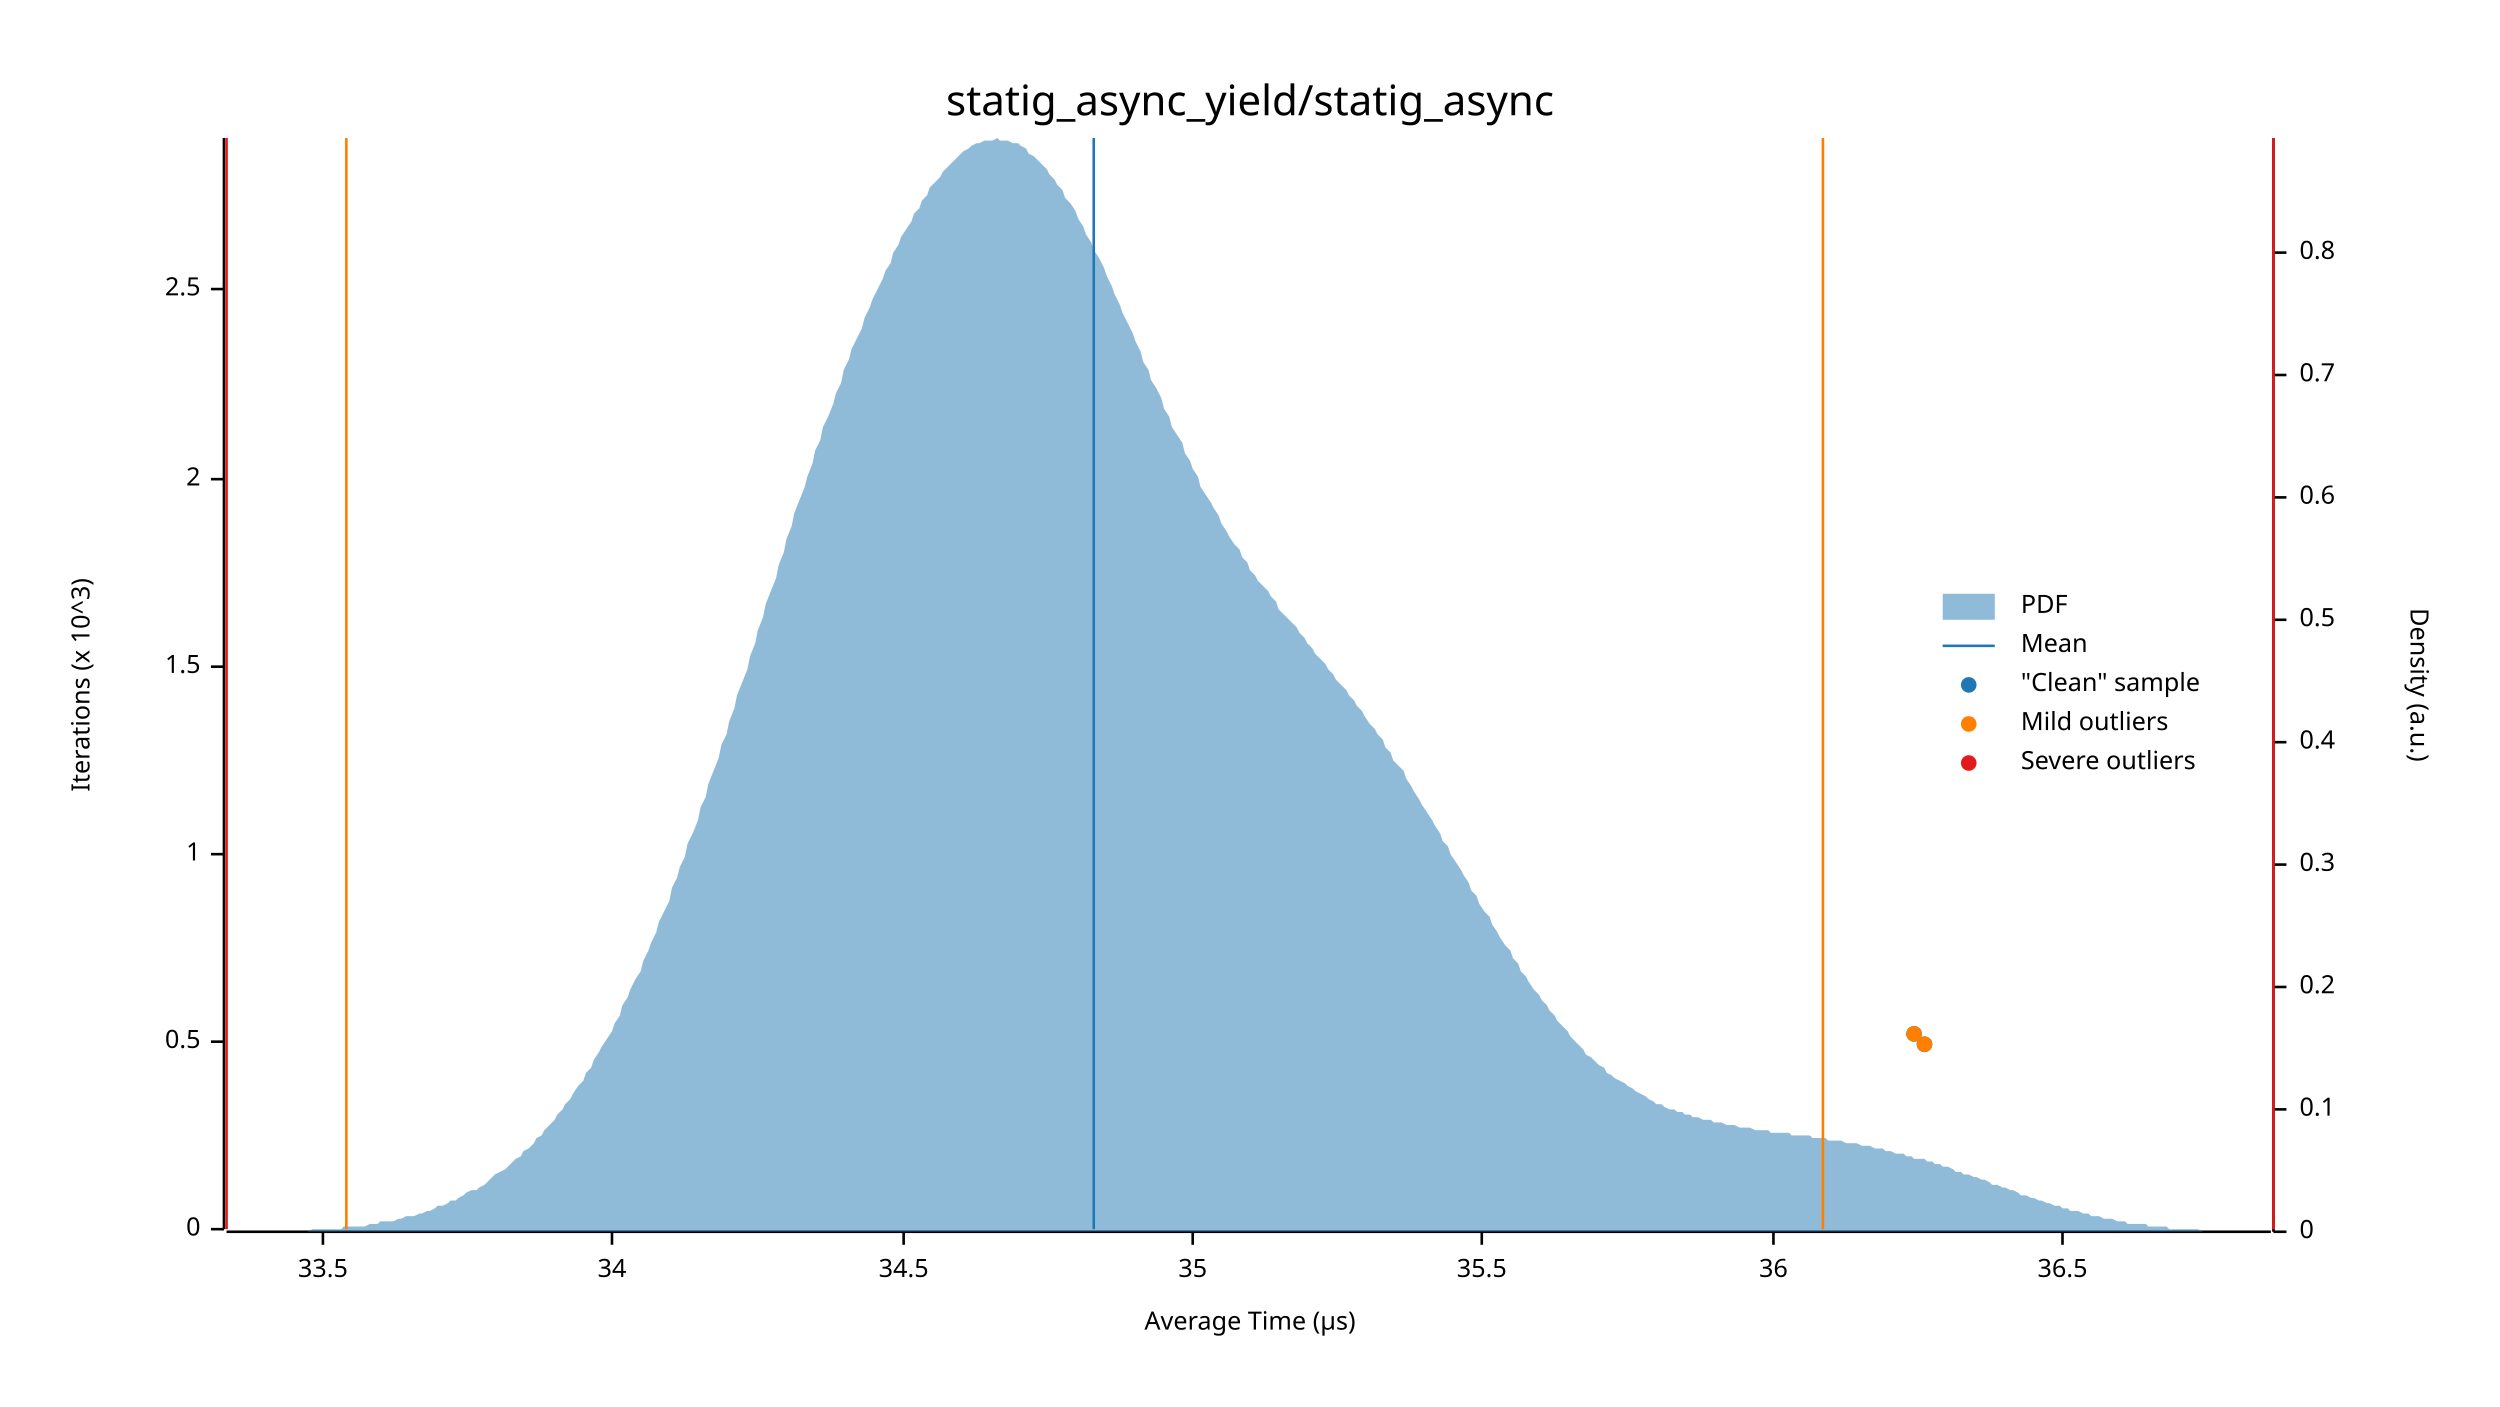
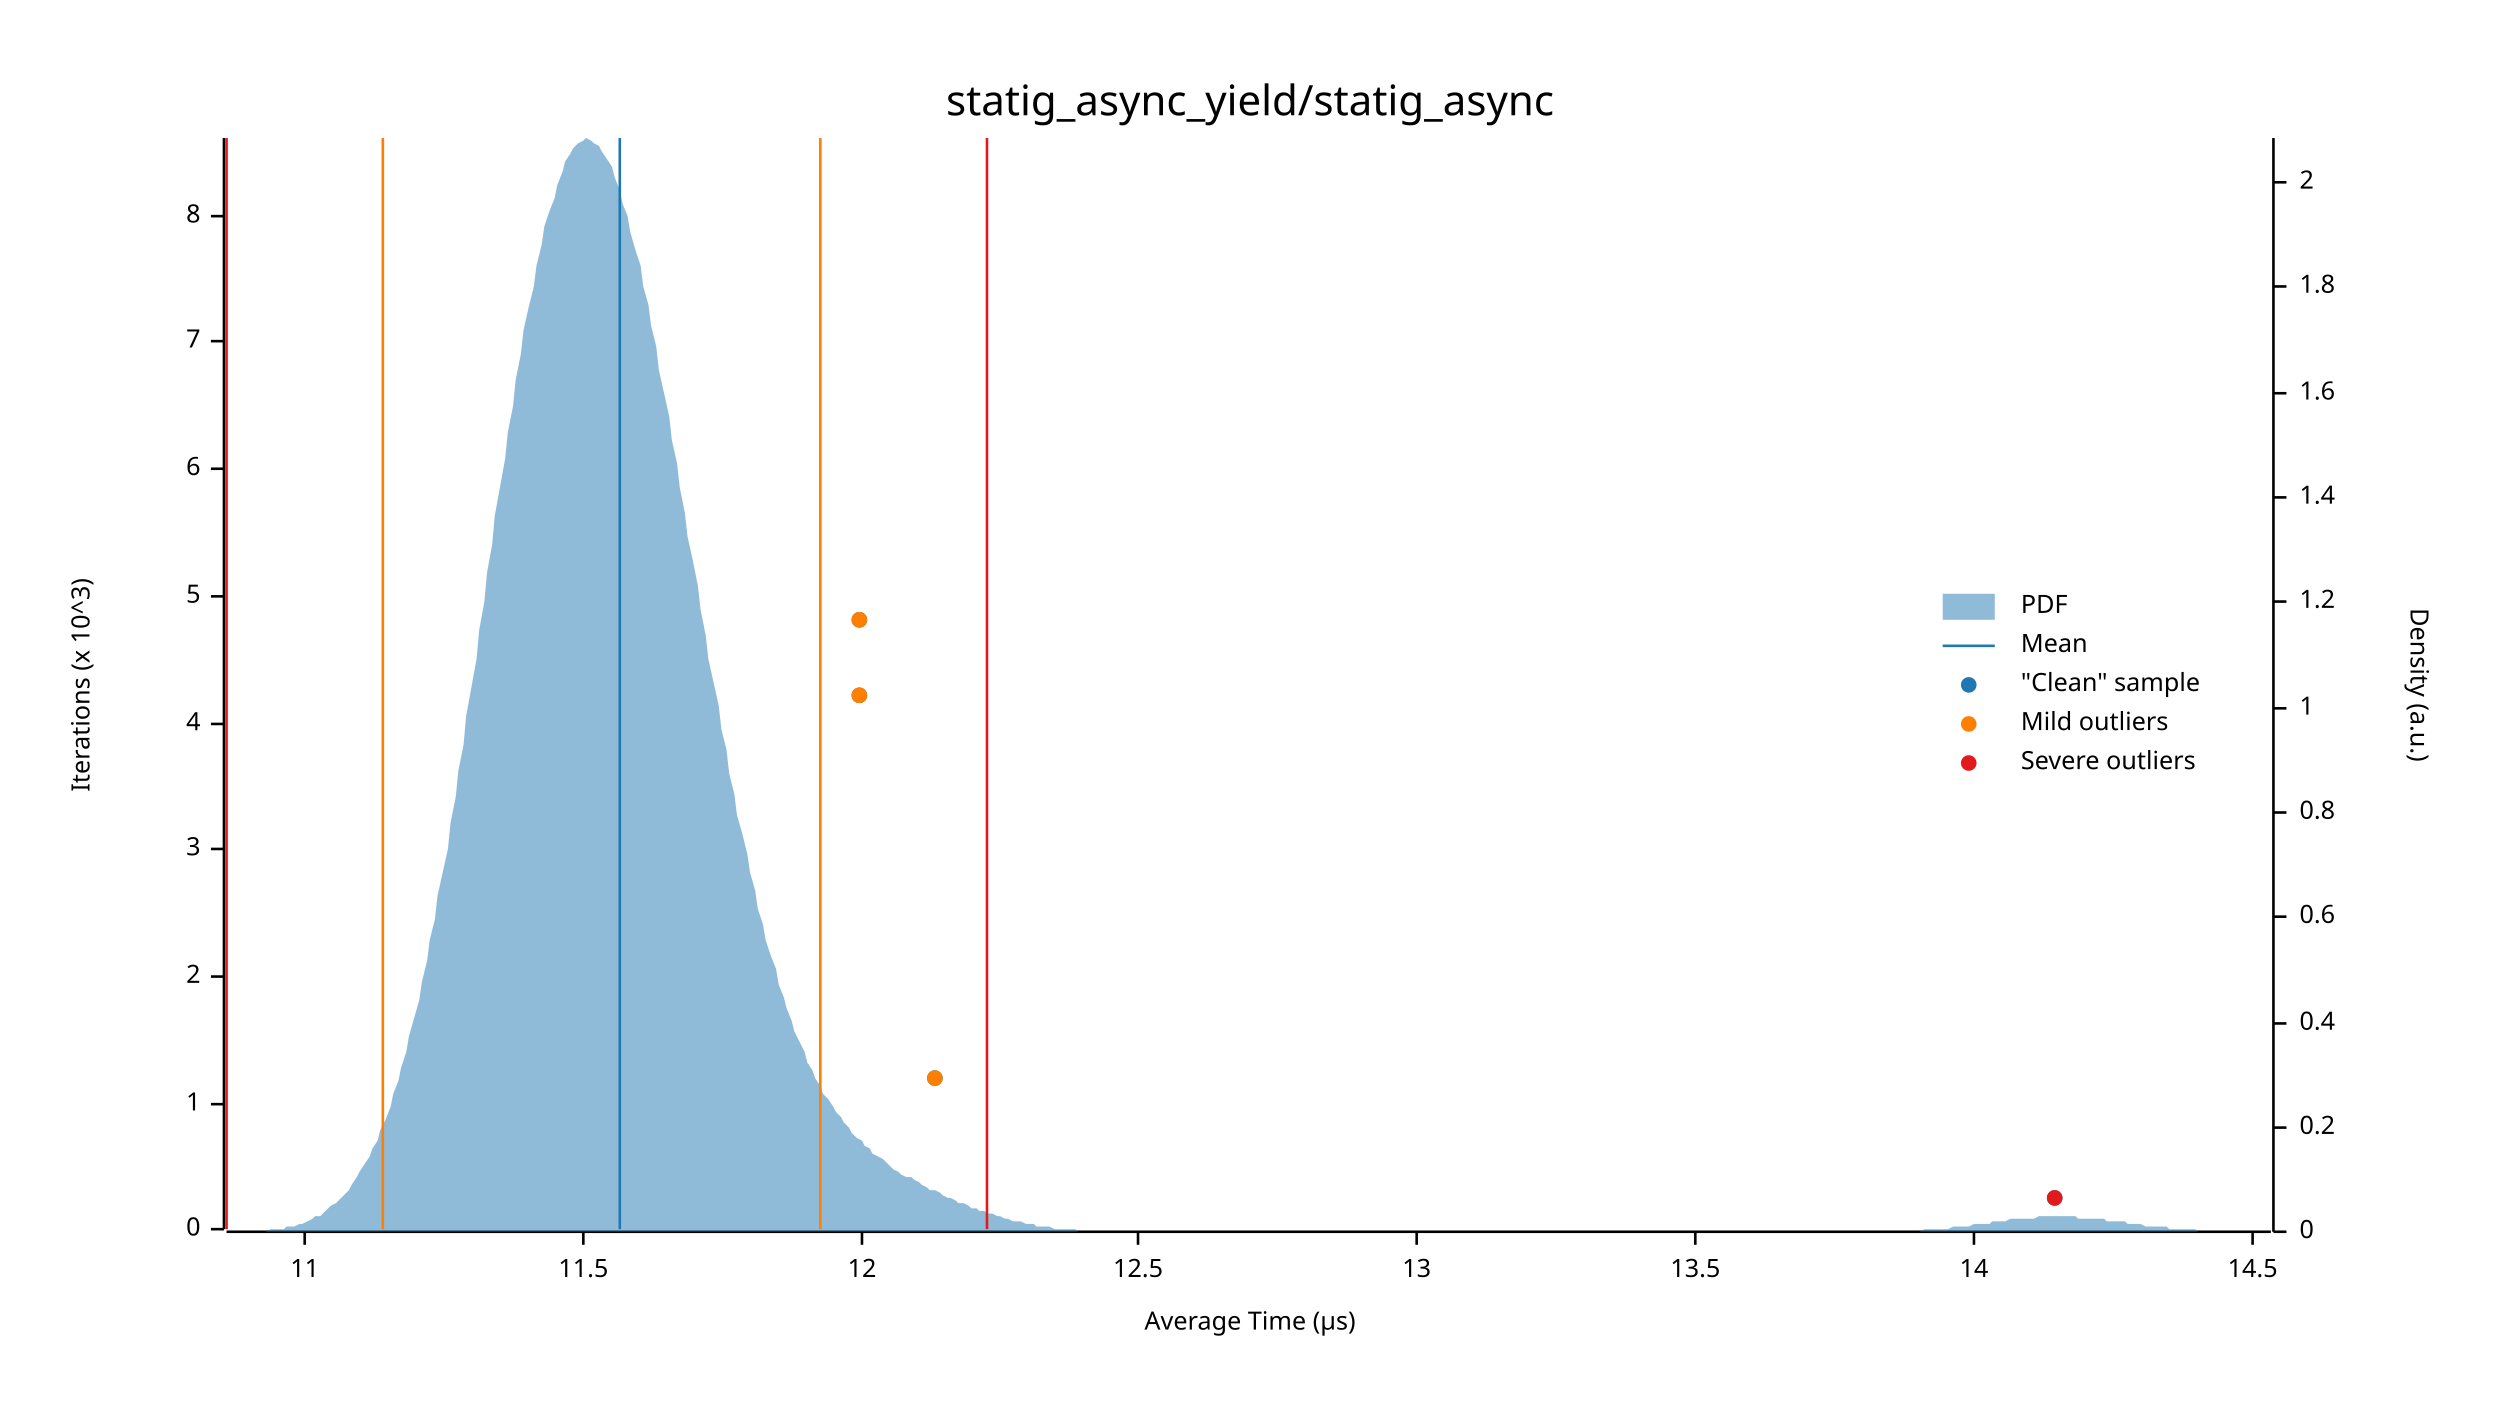
<svg xmlns="http://www.w3.org/2000/svg" width="960" height="540" viewBox="0 0 960 540">
  <text x="480" y="32" dy="0.76em" text-anchor="middle" font-family="sans-serif" font-size="16.129" opacity="1" fill="#000000">
statig_async_yield/statig_async
</text>
  <text x="27" y="263" dy="0.76em" text-anchor="middle" font-family="sans-serif" font-size="9.677" opacity="1" fill="#000000" transform="rotate(270, 27, 263)">
Iterations (x 10^3)
</text>
  <text x="480" y="513" dy="-0.5ex" text-anchor="middle" font-family="sans-serif" font-size="9.677" opacity="1" fill="#000000">
Average Time (µs)
</text>
  <polyline fill="none" opacity="1" stroke="#000000" stroke-width="1" points="86,53 86,472 " />
  <text x="77" y="472" dy="0.5ex" text-anchor="end" font-family="sans-serif" font-size="9.677" opacity="1" fill="#000000">
0
</text>
  <polyline fill="none" opacity="1" stroke="#000000" stroke-width="1" points="81,472 86,472 " />
-   <text x="77" y="400" dy="0.5ex" text-anchor="end" font-family="sans-serif" font-size="9.677" opacity="1" fill="#000000">
- 0.5
- </text>
-   <polyline fill="none" opacity="1" stroke="#000000" stroke-width="1" points="81,400 86,400 " />
-   <text x="77" y="328" dy="0.5ex" text-anchor="end" font-family="sans-serif" font-size="9.677" opacity="1" fill="#000000">
+   <text x="77" y="424" dy="0.5ex" text-anchor="end" font-family="sans-serif" font-size="9.677" opacity="1" fill="#000000">
1
</text>
-   <polyline fill="none" opacity="1" stroke="#000000" stroke-width="1" points="81,328 86,328 " />
-   <text x="77" y="256" dy="0.5ex" text-anchor="end" font-family="sans-serif" font-size="9.677" opacity="1" fill="#000000">
- 1.5
- </text>
-   <polyline fill="none" opacity="1" stroke="#000000" stroke-width="1" points="81,256 86,256 " />
-   <text x="77" y="184" dy="0.5ex" text-anchor="end" font-family="sans-serif" font-size="9.677" opacity="1" fill="#000000">
+   <polyline fill="none" opacity="1" stroke="#000000" stroke-width="1" points="81,424 86,424 " />
+   <text x="77" y="375" dy="0.5ex" text-anchor="end" font-family="sans-serif" font-size="9.677" opacity="1" fill="#000000">
2
</text>
-   <polyline fill="none" opacity="1" stroke="#000000" stroke-width="1" points="81,184 86,184 " />
-   <text x="77" y="111" dy="0.5ex" text-anchor="end" font-family="sans-serif" font-size="9.677" opacity="1" fill="#000000">
- 2.5
+   <polyline fill="none" opacity="1" stroke="#000000" stroke-width="1" points="81,375 86,375 " />
+   <text x="77" y="326" dy="0.5ex" text-anchor="end" font-family="sans-serif" font-size="9.677" opacity="1" fill="#000000">
+ 3
</text>
-   <polyline fill="none" opacity="1" stroke="#000000" stroke-width="1" points="81,111 86,111 " />
+   <polyline fill="none" opacity="1" stroke="#000000" stroke-width="1" points="81,326 86,326 " />
+   <text x="77" y="278" dy="0.5ex" text-anchor="end" font-family="sans-serif" font-size="9.677" opacity="1" fill="#000000">
+ 4
+ </text>
+   <polyline fill="none" opacity="1" stroke="#000000" stroke-width="1" points="81,278 86,278 " />
+   <text x="77" y="229" dy="0.5ex" text-anchor="end" font-family="sans-serif" font-size="9.677" opacity="1" fill="#000000">
+ 5
+ </text>
+   <polyline fill="none" opacity="1" stroke="#000000" stroke-width="1" points="81,229 86,229 " />
+   <text x="77" y="180" dy="0.5ex" text-anchor="end" font-family="sans-serif" font-size="9.677" opacity="1" fill="#000000">
+ 6
+ </text>
+   <polyline fill="none" opacity="1" stroke="#000000" stroke-width="1" points="81,180 86,180 " />
+   <text x="77" y="131" dy="0.5ex" text-anchor="end" font-family="sans-serif" font-size="9.677" opacity="1" fill="#000000">
+ 7
+ </text>
+   <polyline fill="none" opacity="1" stroke="#000000" stroke-width="1" points="81,131 86,131 " />
+   <text x="77" y="83" dy="0.5ex" text-anchor="end" font-family="sans-serif" font-size="9.677" opacity="1" fill="#000000">
+ 8
+ </text>
+   <polyline fill="none" opacity="1" stroke="#000000" stroke-width="1" points="81,83 86,83 " />
  <polyline fill="none" opacity="1" stroke="#000000" stroke-width="1" points="87,473 872,473 " />
-   <text x="124" y="483" dy="0.76em" text-anchor="middle" font-family="sans-serif" font-size="9.677" opacity="1" fill="#000000">
- 33.5
+   <text x="117" y="483" dy="0.76em" text-anchor="middle" font-family="sans-serif" font-size="9.677" opacity="1" fill="#000000">
+ 11
</text>
-   <polyline fill="none" opacity="1" stroke="#000000" stroke-width="1" points="124,473 124,478 " />
-   <text x="235" y="483" dy="0.76em" text-anchor="middle" font-family="sans-serif" font-size="9.677" opacity="1" fill="#000000">
- 34
+   <polyline fill="none" opacity="1" stroke="#000000" stroke-width="1" points="117,473 117,478 " />
+   <text x="224" y="483" dy="0.76em" text-anchor="middle" font-family="sans-serif" font-size="9.677" opacity="1" fill="#000000">
+ 11.5
</text>
-   <polyline fill="none" opacity="1" stroke="#000000" stroke-width="1" points="235,473 235,478 " />
-   <text x="347" y="483" dy="0.76em" text-anchor="middle" font-family="sans-serif" font-size="9.677" opacity="1" fill="#000000">
- 34.5
+   <polyline fill="none" opacity="1" stroke="#000000" stroke-width="1" points="224,473 224,478 " />
+   <text x="331" y="483" dy="0.76em" text-anchor="middle" font-family="sans-serif" font-size="9.677" opacity="1" fill="#000000">
+ 12
</text>
-   <polyline fill="none" opacity="1" stroke="#000000" stroke-width="1" points="347,473 347,478 " />
-   <text x="458" y="483" dy="0.76em" text-anchor="middle" font-family="sans-serif" font-size="9.677" opacity="1" fill="#000000">
- 35
+   <polyline fill="none" opacity="1" stroke="#000000" stroke-width="1" points="331,473 331,478 " />
+   <text x="437" y="483" dy="0.76em" text-anchor="middle" font-family="sans-serif" font-size="9.677" opacity="1" fill="#000000">
+ 12.5
</text>
-   <polyline fill="none" opacity="1" stroke="#000000" stroke-width="1" points="458,473 458,478 " />
-   <text x="569" y="483" dy="0.76em" text-anchor="middle" font-family="sans-serif" font-size="9.677" opacity="1" fill="#000000">
- 35.5
+   <polyline fill="none" opacity="1" stroke="#000000" stroke-width="1" points="437,473 437,478 " />
+   <text x="544" y="483" dy="0.76em" text-anchor="middle" font-family="sans-serif" font-size="9.677" opacity="1" fill="#000000">
+ 13
</text>
-   <polyline fill="none" opacity="1" stroke="#000000" stroke-width="1" points="569,473 569,478 " />
-   <text x="681" y="483" dy="0.76em" text-anchor="middle" font-family="sans-serif" font-size="9.677" opacity="1" fill="#000000">
- 36
+   <polyline fill="none" opacity="1" stroke="#000000" stroke-width="1" points="544,473 544,478 " />
+   <text x="651" y="483" dy="0.76em" text-anchor="middle" font-family="sans-serif" font-size="9.677" opacity="1" fill="#000000">
+ 13.5
</text>
-   <polyline fill="none" opacity="1" stroke="#000000" stroke-width="1" points="681,473 681,478 " />
-   <text x="792" y="483" dy="0.76em" text-anchor="middle" font-family="sans-serif" font-size="9.677" opacity="1" fill="#000000">
- 36.5
+   <polyline fill="none" opacity="1" stroke="#000000" stroke-width="1" points="651,473 651,478 " />
+   <text x="758" y="483" dy="0.76em" text-anchor="middle" font-family="sans-serif" font-size="9.677" opacity="1" fill="#000000">
+ 14
</text>
-   <polyline fill="none" opacity="1" stroke="#000000" stroke-width="1" points="792,473 792,478 " />
+   <polyline fill="none" opacity="1" stroke="#000000" stroke-width="1" points="758,473 758,478 " />
+   <text x="865" y="483" dy="0.76em" text-anchor="middle" font-family="sans-serif" font-size="9.677" opacity="1" fill="#000000">
+ 14.5
+ </text>
+   <polyline fill="none" opacity="1" stroke="#000000" stroke-width="1" points="865,473 865,478 " />
  <text x="933" y="263" dy="0.76em" text-anchor="middle" font-family="sans-serif" font-size="9.677" opacity="1" fill="#000000" transform="rotate(90, 933, 263)">
Density (a.u.)
</text>
  <polyline fill="none" opacity="1" stroke="#000000" stroke-width="1" points="873,53 873,473 " />
  <text x="883" y="473" dy="0.5ex" text-anchor="start" font-family="sans-serif" font-size="9.677" opacity="1" fill="#000000">
0
</text>
  <polyline fill="none" opacity="1" stroke="#000000" stroke-width="1" points="873,473 878,473 " />
-   <text x="883" y="426" dy="0.5ex" text-anchor="start" font-family="sans-serif" font-size="9.677" opacity="1" fill="#000000">
- 0.1
- </text>
-   <polyline fill="none" opacity="1" stroke="#000000" stroke-width="1" points="873,426 878,426 " />
-   <text x="883" y="379" dy="0.5ex" text-anchor="start" font-family="sans-serif" font-size="9.677" opacity="1" fill="#000000">
+   <text x="883" y="433" dy="0.5ex" text-anchor="start" font-family="sans-serif" font-size="9.677" opacity="1" fill="#000000">
0.2
</text>
-   <polyline fill="none" opacity="1" stroke="#000000" stroke-width="1" points="873,379 878,379 " />
-   <text x="883" y="332" dy="0.5ex" text-anchor="start" font-family="sans-serif" font-size="9.677" opacity="1" fill="#000000">
- 0.3
- </text>
-   <polyline fill="none" opacity="1" stroke="#000000" stroke-width="1" points="873,332 878,332 " />
-   <text x="883" y="285" dy="0.5ex" text-anchor="start" font-family="sans-serif" font-size="9.677" opacity="1" fill="#000000">
+   <polyline fill="none" opacity="1" stroke="#000000" stroke-width="1" points="873,433 878,433 " />
+   <text x="883" y="393" dy="0.5ex" text-anchor="start" font-family="sans-serif" font-size="9.677" opacity="1" fill="#000000">
0.4
</text>
-   <polyline fill="none" opacity="1" stroke="#000000" stroke-width="1" points="873,285 878,285 " />
-   <text x="883" y="238" dy="0.5ex" text-anchor="start" font-family="sans-serif" font-size="9.677" opacity="1" fill="#000000">
- 0.5
- </text>
-   <polyline fill="none" opacity="1" stroke="#000000" stroke-width="1" points="873,238 878,238 " />
-   <text x="883" y="191" dy="0.5ex" text-anchor="start" font-family="sans-serif" font-size="9.677" opacity="1" fill="#000000">
+   <polyline fill="none" opacity="1" stroke="#000000" stroke-width="1" points="873,393 878,393 " />
+   <text x="883" y="352" dy="0.5ex" text-anchor="start" font-family="sans-serif" font-size="9.677" opacity="1" fill="#000000">
0.6
</text>
-   <polyline fill="none" opacity="1" stroke="#000000" stroke-width="1" points="873,191 878,191 " />
-   <text x="883" y="144" dy="0.5ex" text-anchor="start" font-family="sans-serif" font-size="9.677" opacity="1" fill="#000000">
- 0.7
- </text>
-   <polyline fill="none" opacity="1" stroke="#000000" stroke-width="1" points="873,144 878,144 " />
-   <text x="883" y="97" dy="0.5ex" text-anchor="start" font-family="sans-serif" font-size="9.677" opacity="1" fill="#000000">
+   <polyline fill="none" opacity="1" stroke="#000000" stroke-width="1" points="873,352 878,352 " />
+   <text x="883" y="312" dy="0.5ex" text-anchor="start" font-family="sans-serif" font-size="9.677" opacity="1" fill="#000000">
0.8
</text>
-   <polyline fill="none" opacity="1" stroke="#000000" stroke-width="1" points="873,97 878,97 " />
-   <polygon opacity="0.5" fill="#1F78B4" points="87,473 88,473 90,473 91,473 93,473 94,473 96,473 98,473 99,473 101,473 102,473 104,473 105,473 107,473 109,473 110,473 112,473 113,473 115,473 116,473 118,473 120,472 121,472 123,472 124,472 126,472 127,472 129,472 131,472 132,471 134,471 135,471 137,471 138,471 140,471 142,470 143,470 145,470 146,469 148,469 150,469 151,469 153,468 154,468 156,467 157,467 159,467 161,466 162,466 164,465 165,465 167,464 168,463 170,463 172,462 173,461 175,461 176,460 178,459 179,458 181,457 183,457 184,456 186,455 187,454 189,452 190,451 192,450 194,449 195,448 197,446 198,445 200,444 201,442 203,441 205,439 206,437 208,436 209,434 211,432 213,430 214,428 216,426 217,424 219,422 220,420 222,417 224,415 225,412 227,410 228,407 230,404 231,402 233,399 235,396 236,393 238,390 239,386 241,383 242,380 244,376 246,373 247,369 249,365 250,362 252,358 253,354 255,350 257,346 258,341 260,337 261,333 263,329 264,324 266,320 268,315 269,310 271,306 272,301 274,296 276,291 277,286 279,282 280,277 282,272 283,267 285,262 287,257 288,252 290,247 291,242 293,237 294,232 296,227 298,222 299,217 301,212 302,207 304,202 305,197 307,192 309,187 310,183 312,178 313,173 315,169 316,164 318,160 320,155 321,151 323,147 324,142 326,138 327,134 329,130 331,126 332,122 334,118 335,115 337,111 339,107 340,104 342,101 343,97 345,94 346,91 348,88 350,85 351,82 353,80 354,77 356,75 357,72 359,70 361,68 362,66 364,64 365,63 367,61 368,60 370,58 372,57 373,56 375,55 376,55 378,54 379,54 381,54 383,53 384,54 386,54 387,54 389,55 391,55 392,56 394,57 395,59 397,60 398,61 400,63 402,65 403,67 405,69 406,71 408,73 409,76 411,78 413,81 414,84 416,87 417,90 419,93 420,96 422,99 424,103 425,106 427,110 428,113 430,117 431,120 433,124 435,128 436,131 438,135 439,139 441,142 442,146 444,149 446,153 447,157 449,160 450,164 452,167 454,170 455,174 457,177 458,180 460,183 461,187 463,190 465,193 466,195 468,198 469,201 471,204 472,206 474,209 476,211 477,214 479,216 480,219 482,221 483,223 485,225 487,227 488,229 490,231 491,234 493,236 494,237 496,239 498,241 499,243 501,245 502,247 504,249 505,251 507,253 509,255 510,257 512,259 513,261 515,263 517,265 518,267 520,269 521,271 523,273 524,275 526,278 528,280 529,282 531,284 532,287 534,289 535,292 537,294 539,296 540,299 542,302 543,304 545,307 546,309 548,312 550,315 551,317 553,320 554,323 556,325 557,328 559,331 561,334 562,336 564,339 565,342 567,344 568,347 570,350 572,352 573,355 575,358 576,360 578,363 580,365 581,368 583,370 584,373 586,375 587,377 589,380 591,382 592,384 594,386 595,388 597,390 598,392 600,394 602,396 603,398 605,400 606,401 608,403 609,405 611,406 613,408 614,409 616,410 617,412 619,413 620,414 622,415 624,416 625,417 627,418 628,419 630,420 632,421 633,422 635,423 636,424 638,424 639,425 641,426 643,426 644,427 646,427 647,428 649,428 650,429 652,429 654,430 655,430 657,430 658,431 660,431 661,431 663,432 665,432 666,432 668,433 669,433 671,433 672,433 674,434 676,434 677,434 679,434 680,435 682,435 683,435 685,435 687,435 688,436 690,436 691,436 693,436 695,436 696,437 698,437 699,437 701,437 702,438 704,438 706,438 707,438 709,439 710,439 712,439 713,439 715,440 717,440 718,440 720,441 721,441 723,441 724,442 726,442 728,443 729,443 731,443 732,444 734,444 735,445 737,445 739,445 740,446 742,446 743,447 745,447 746,448 748,448 750,449 751,450 753,450 754,451 756,451 758,452 759,452 761,453 762,453 764,454 765,455 767,455 769,456 770,456 772,457 773,457 775,458 776,459 778,459 780,460 781,460 783,461 784,461 786,462 787,462 789,463 791,463 792,464 794,464 795,465 797,465 798,465 800,466 802,466 803,467 805,467 806,467 808,468 809,468 811,468 813,469 814,469 816,469 817,470 819,470 821,470 822,470 824,470 825,471 827,471 828,471 830,471 832,471 833,472 835,472 836,472 838,472 839,472 841,472 843,472 844,472 846,473 847,473 849,473 850,473 852,473 854,473 855,473 857,473 858,473 860,473 861,473 863,473 865,473 866,473 868,473 869,473 871,473 873,473 873,473 87,473 " />
-   <polyline fill="none" opacity="1" stroke="#1F78B4" stroke-width="1" points="420,472 420,53 " />
-   <polyline fill="none" opacity="1" stroke="#FF7F00" stroke-width="1" points="133,472 133,53 " />
-   <polyline fill="none" opacity="1" stroke="#FF7F00" stroke-width="1" points="700,472 700,53 " />
+   <polyline fill="none" opacity="1" stroke="#000000" stroke-width="1" points="873,312 878,312 " />
+   <text x="883" y="272" dy="0.5ex" text-anchor="start" font-family="sans-serif" font-size="9.677" opacity="1" fill="#000000">
+ 1
+ </text>
+   <polyline fill="none" opacity="1" stroke="#000000" stroke-width="1" points="873,272 878,272 " />
+   <text x="883" y="231" dy="0.5ex" text-anchor="start" font-family="sans-serif" font-size="9.677" opacity="1" fill="#000000">
+ 1.2
+ </text>
+   <polyline fill="none" opacity="1" stroke="#000000" stroke-width="1" points="873,231 878,231 " />
+   <text x="883" y="191" dy="0.5ex" text-anchor="start" font-family="sans-serif" font-size="9.677" opacity="1" fill="#000000">
+ 1.4
+ </text>
+   <polyline fill="none" opacity="1" stroke="#000000" stroke-width="1" points="873,191 878,191 " />
+   <text x="883" y="151" dy="0.5ex" text-anchor="start" font-family="sans-serif" font-size="9.677" opacity="1" fill="#000000">
+ 1.6
+ </text>
+   <polyline fill="none" opacity="1" stroke="#000000" stroke-width="1" points="873,151 878,151 " />
+   <text x="883" y="110" dy="0.5ex" text-anchor="start" font-family="sans-serif" font-size="9.677" opacity="1" fill="#000000">
+ 1.8
+ </text>
+   <polyline fill="none" opacity="1" stroke="#000000" stroke-width="1" points="873,110 878,110 " />
+   <text x="883" y="70" dy="0.5ex" text-anchor="start" font-family="sans-serif" font-size="9.677" opacity="1" fill="#000000">
+ 2
+ </text>
+   <polyline fill="none" opacity="1" stroke="#000000" stroke-width="1" points="873,70 878,70 " />
+   <polygon opacity="0.5" fill="#1F78B4" points="87,473 88,473 90,473 91,473 93,473 94,473 96,473 98,473 99,473 101,473 102,473 104,472 105,472 107,472 109,472 110,471 112,471 113,471 115,470 116,470 118,469 120,468 121,467 123,467 124,466 126,464 127,463 129,462 131,460 132,459 134,457 135,455 137,452 138,450 140,447 142,444 143,441 145,438 146,434 148,430 150,425 151,420 153,415 154,410 156,404 157,398 159,391 161,384 162,377 164,369 165,361 167,353 168,344 170,335 172,326 173,316 175,306 176,296 178,286 179,275 181,264 183,253 184,242 186,231 187,220 189,209 190,198 192,187 194,176 195,166 197,156 198,146 200,136 201,127 203,118 205,110 206,102 208,94 209,87 211,81 213,76 214,71 216,66 217,62 219,59 220,57 222,55 224,54 225,53 227,54 228,55 230,56 231,58 233,61 235,64 236,68 238,73 239,78 241,83 242,89 244,96 246,102 247,110 249,117 250,125 252,133 253,142 255,151 257,160 258,169 260,178 261,187 263,197 264,206 266,215 268,225 269,234 271,244 272,253 274,262 276,271 277,280 279,288 280,297 282,305 283,313 285,320 287,328 288,335 290,342 291,349 293,355 294,361 296,367 298,372 299,378 301,383 302,387 304,392 305,396 307,400 309,404 310,408 312,411 313,414 315,417 316,420 318,422 320,425 321,427 323,429 324,431 326,433 327,435 329,437 331,438 332,440 334,441 335,443 337,444 339,445 340,446 342,448 343,449 345,450 346,451 348,452 350,452 351,453 353,454 354,455 356,456 357,457 359,457 361,458 362,459 364,460 365,460 367,461 368,462 370,462 372,463 373,464 375,464 376,465 378,465 379,466 381,466 383,467 384,467 386,468 387,468 389,469 391,469 392,469 394,470 395,470 397,470 398,471 400,471 402,471 403,471 405,472 406,472 408,472 409,472 411,472 413,472 414,473 416,473 417,473 419,473 420,473 422,473 424,473 425,473 427,473 428,473 430,473 431,473 433,473 435,473 436,473 438,473 439,473 441,473 442,473 444,473 446,473 447,473 449,473 450,473 452,473 454,473 455,473 457,473 458,473 460,473 461,473 463,473 465,473 466,473 468,473 469,473 471,473 472,473 474,473 476,473 477,473 479,473 480,473 482,473 483,473 485,473 487,473 488,473 490,473 491,473 493,473 494,473 496,473 498,473 499,473 501,473 502,473 504,473 505,473 507,473 509,473 510,473 512,473 513,473 515,473 517,473 518,473 520,473 521,473 523,473 524,473 526,473 528,473 529,473 531,473 532,473 534,473 535,473 537,473 539,473 540,473 542,473 543,473 545,473 546,473 548,473 550,473 551,473 553,473 554,473 556,473 557,473 559,473 561,473 562,473 564,473 565,473 567,473 568,473 570,473 572,473 573,473 575,473 576,473 578,473 580,473 581,473 583,473 584,473 586,473 587,473 589,473 591,473 592,473 594,473 595,473 597,473 598,473 600,473 602,473 603,473 605,473 606,473 608,473 609,473 611,473 613,473 614,473 616,473 617,473 619,473 620,473 622,473 624,473 625,473 627,473 628,473 630,473 632,473 633,473 635,473 636,473 638,473 639,473 641,473 643,473 644,473 646,473 647,473 649,473 650,473 652,473 654,473 655,473 657,473 658,473 660,473 661,473 663,473 665,473 666,473 668,473 669,473 671,473 672,473 674,473 676,473 677,473 679,473 680,473 682,473 683,473 685,473 687,473 688,473 690,473 691,473 693,473 695,473 696,473 698,473 699,473 701,473 702,473 704,473 706,473 707,473 709,473 710,473 712,473 713,473 715,473 717,473 718,473 720,473 721,473 723,473 724,473 726,473 728,473 729,473 731,473 732,473 734,473 735,473 737,473 739,472 740,472 742,472 743,472 745,472 746,472 748,472 750,471 751,471 753,471 754,471 756,471 758,470 759,470 761,470 762,470 764,470 765,469 767,469 769,469 770,469 772,468 773,468 775,468 776,468 778,468 780,468 781,468 783,467 784,467 786,467 787,467 789,467 791,467 792,467 794,467 795,467 797,467 798,468 800,468 802,468 803,468 805,468 806,468 808,468 809,469 811,469 813,469 814,469 816,469 817,470 819,470 821,470 822,470 824,471 825,471 827,471 828,471 830,471 832,471 833,472 835,472 836,472 838,472 839,472 841,472 843,472 844,473 846,473 847,473 849,473 850,473 852,473 854,473 855,473 857,473 858,473 860,473 861,473 863,473 865,473 866,473 868,473 869,473 871,473 873,473 873,473 87,473 " />
+   <polyline fill="none" opacity="1" stroke="#1F78B4" stroke-width="1" points="238,472 238,53 " />
+   <polyline fill="none" opacity="1" stroke="#FF7F00" stroke-width="1" points="147,472 147,53 " />
+   <polyline fill="none" opacity="1" stroke="#FF7F00" stroke-width="1" points="315,472 315,53 " />
  <polyline fill="none" opacity="1" stroke="#E31A1C" stroke-width="1" points="87,472 87,53 " />
-   <polyline fill="none" opacity="1" stroke="#E31A1C" stroke-width="1" points="873,472 873,53 " />
-   <circle cx="739" cy="401" r="3" opacity="1" fill="#1F78B4" stroke="none" stroke-width="1" />
-   <circle cx="735" cy="397" r="3" opacity="1" fill="#1F78B4" stroke="none" stroke-width="1" />
-   <circle cx="739" cy="401" r="3" opacity="1" fill="#FF7F00" stroke="none" stroke-width="1" />
-   <circle cx="735" cy="397" r="3" opacity="1" fill="#FF7F00" stroke="none" stroke-width="1" />
+   <polyline fill="none" opacity="1" stroke="#E31A1C" stroke-width="1" points="379,472 379,53 " />
+   <circle cx="789" cy="460" r="3" opacity="1" fill="#1F78B4" stroke="none" stroke-width="1" />
+   <circle cx="359" cy="414" r="3" opacity="1" fill="#1F78B4" stroke="none" stroke-width="1" />
+   <circle cx="330" cy="267" r="3" opacity="1" fill="#1F78B4" stroke="none" stroke-width="1" />
+   <circle cx="330" cy="238" r="3" opacity="1" fill="#1F78B4" stroke="none" stroke-width="1" />
+   <circle cx="359" cy="414" r="3" opacity="1" fill="#FF7F00" stroke="none" stroke-width="1" />
+   <circle cx="330" cy="267" r="3" opacity="1" fill="#FF7F00" stroke="none" stroke-width="1" />
+   <circle cx="330" cy="238" r="3" opacity="1" fill="#FF7F00" stroke="none" stroke-width="1" />
+   <circle cx="789" cy="460" r="3" opacity="1" fill="#E31A1C" stroke="none" stroke-width="1" />
  <text x="776" y="228" dy="0.76em" text-anchor="start" font-family="sans-serif" font-size="9.677" opacity="1" fill="#000000">
PDF
</text>
  <text x="776" y="243" dy="0.76em" text-anchor="start" font-family="sans-serif" font-size="9.677" opacity="1" fill="#000000">
Mean
</text>
  <text x="776" y="258" dy="0.76em" text-anchor="start" font-family="sans-serif" font-size="9.677" opacity="1" fill="#000000">
"Clean" sample
</text>
  <text x="776" y="273" dy="0.76em" text-anchor="start" font-family="sans-serif" font-size="9.677" opacity="1" fill="#000000">
Mild outliers
</text>
  <text x="776" y="288" dy="0.76em" text-anchor="start" font-family="sans-serif" font-size="9.677" opacity="1" fill="#000000">
Severe outliers
</text>
  <rect x="746" y="228" width="20" height="10" opacity="0.5" fill="#1F78B4" stroke="none" />
  <polyline fill="none" opacity="1" stroke="#1F78B4" stroke-width="1" points="746,248 766,248 " />
  <circle cx="756" cy="263" r="3" opacity="1" fill="#1F78B4" stroke="none" stroke-width="1" />
  <circle cx="756" cy="278" r="3" opacity="1" fill="#FF7F00" stroke="none" stroke-width="1" />
  <circle cx="756" cy="293" r="3" opacity="1" fill="#E31A1C" stroke="none" stroke-width="1" />
</svg>
